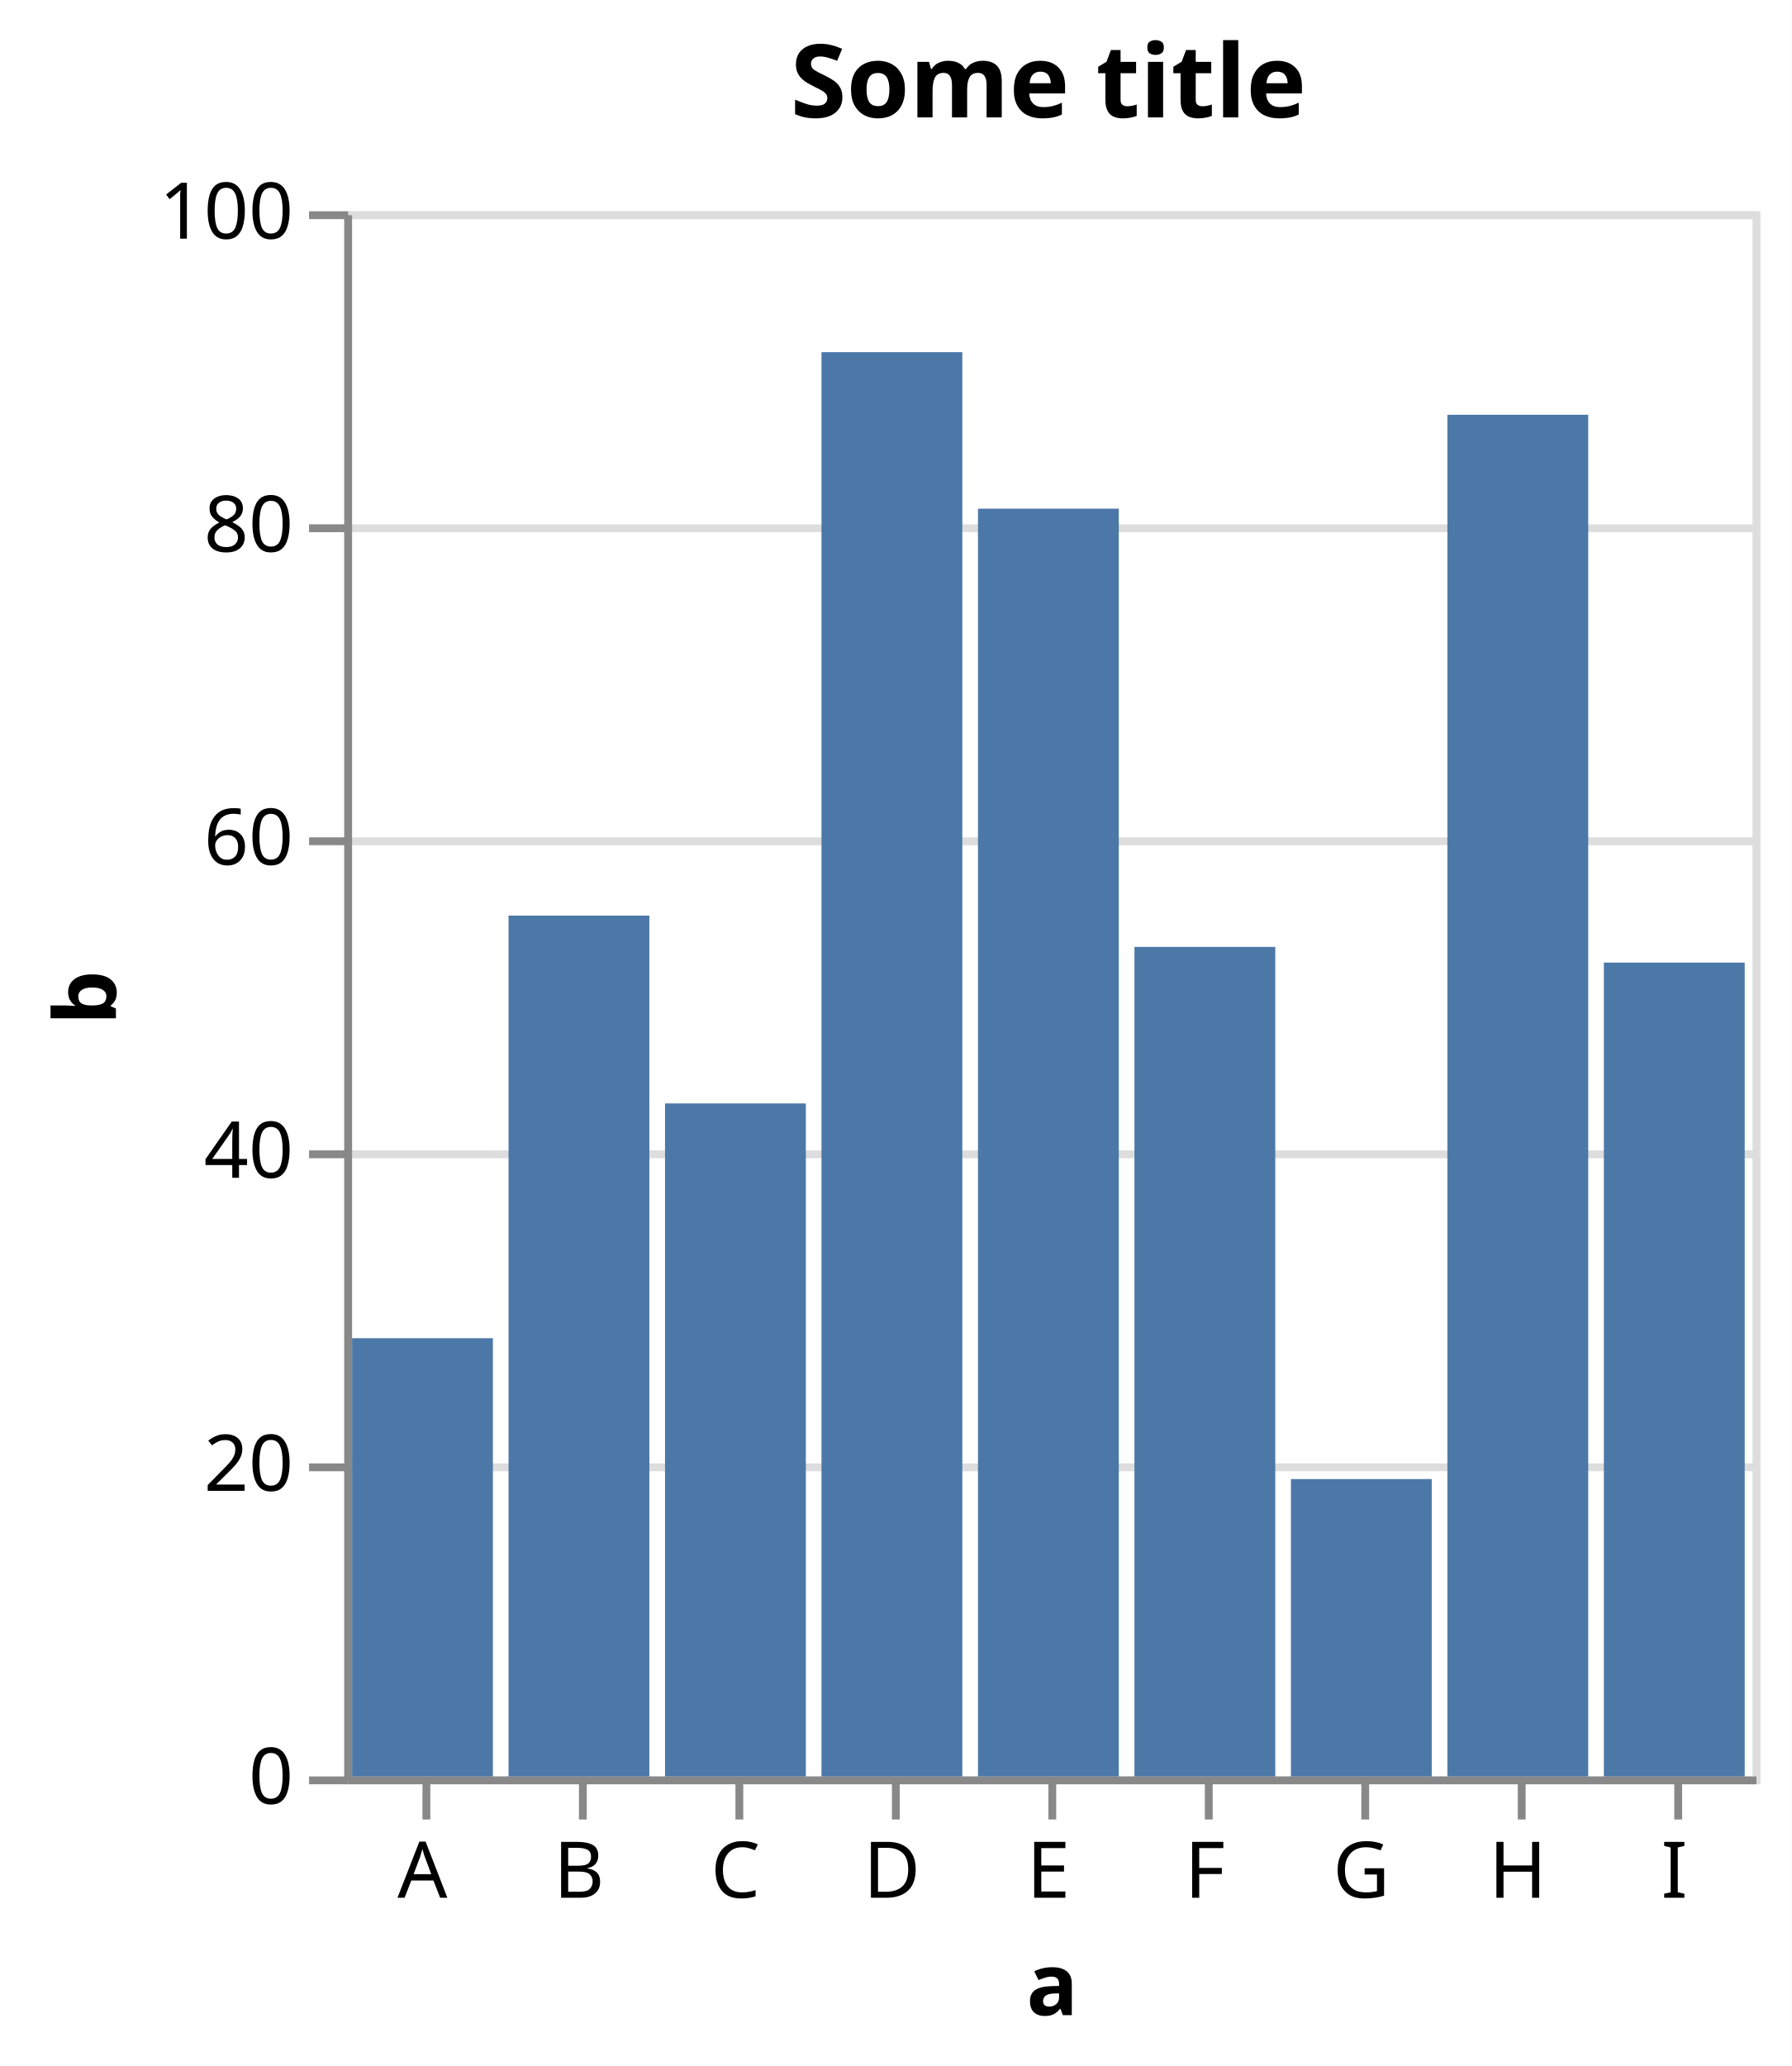
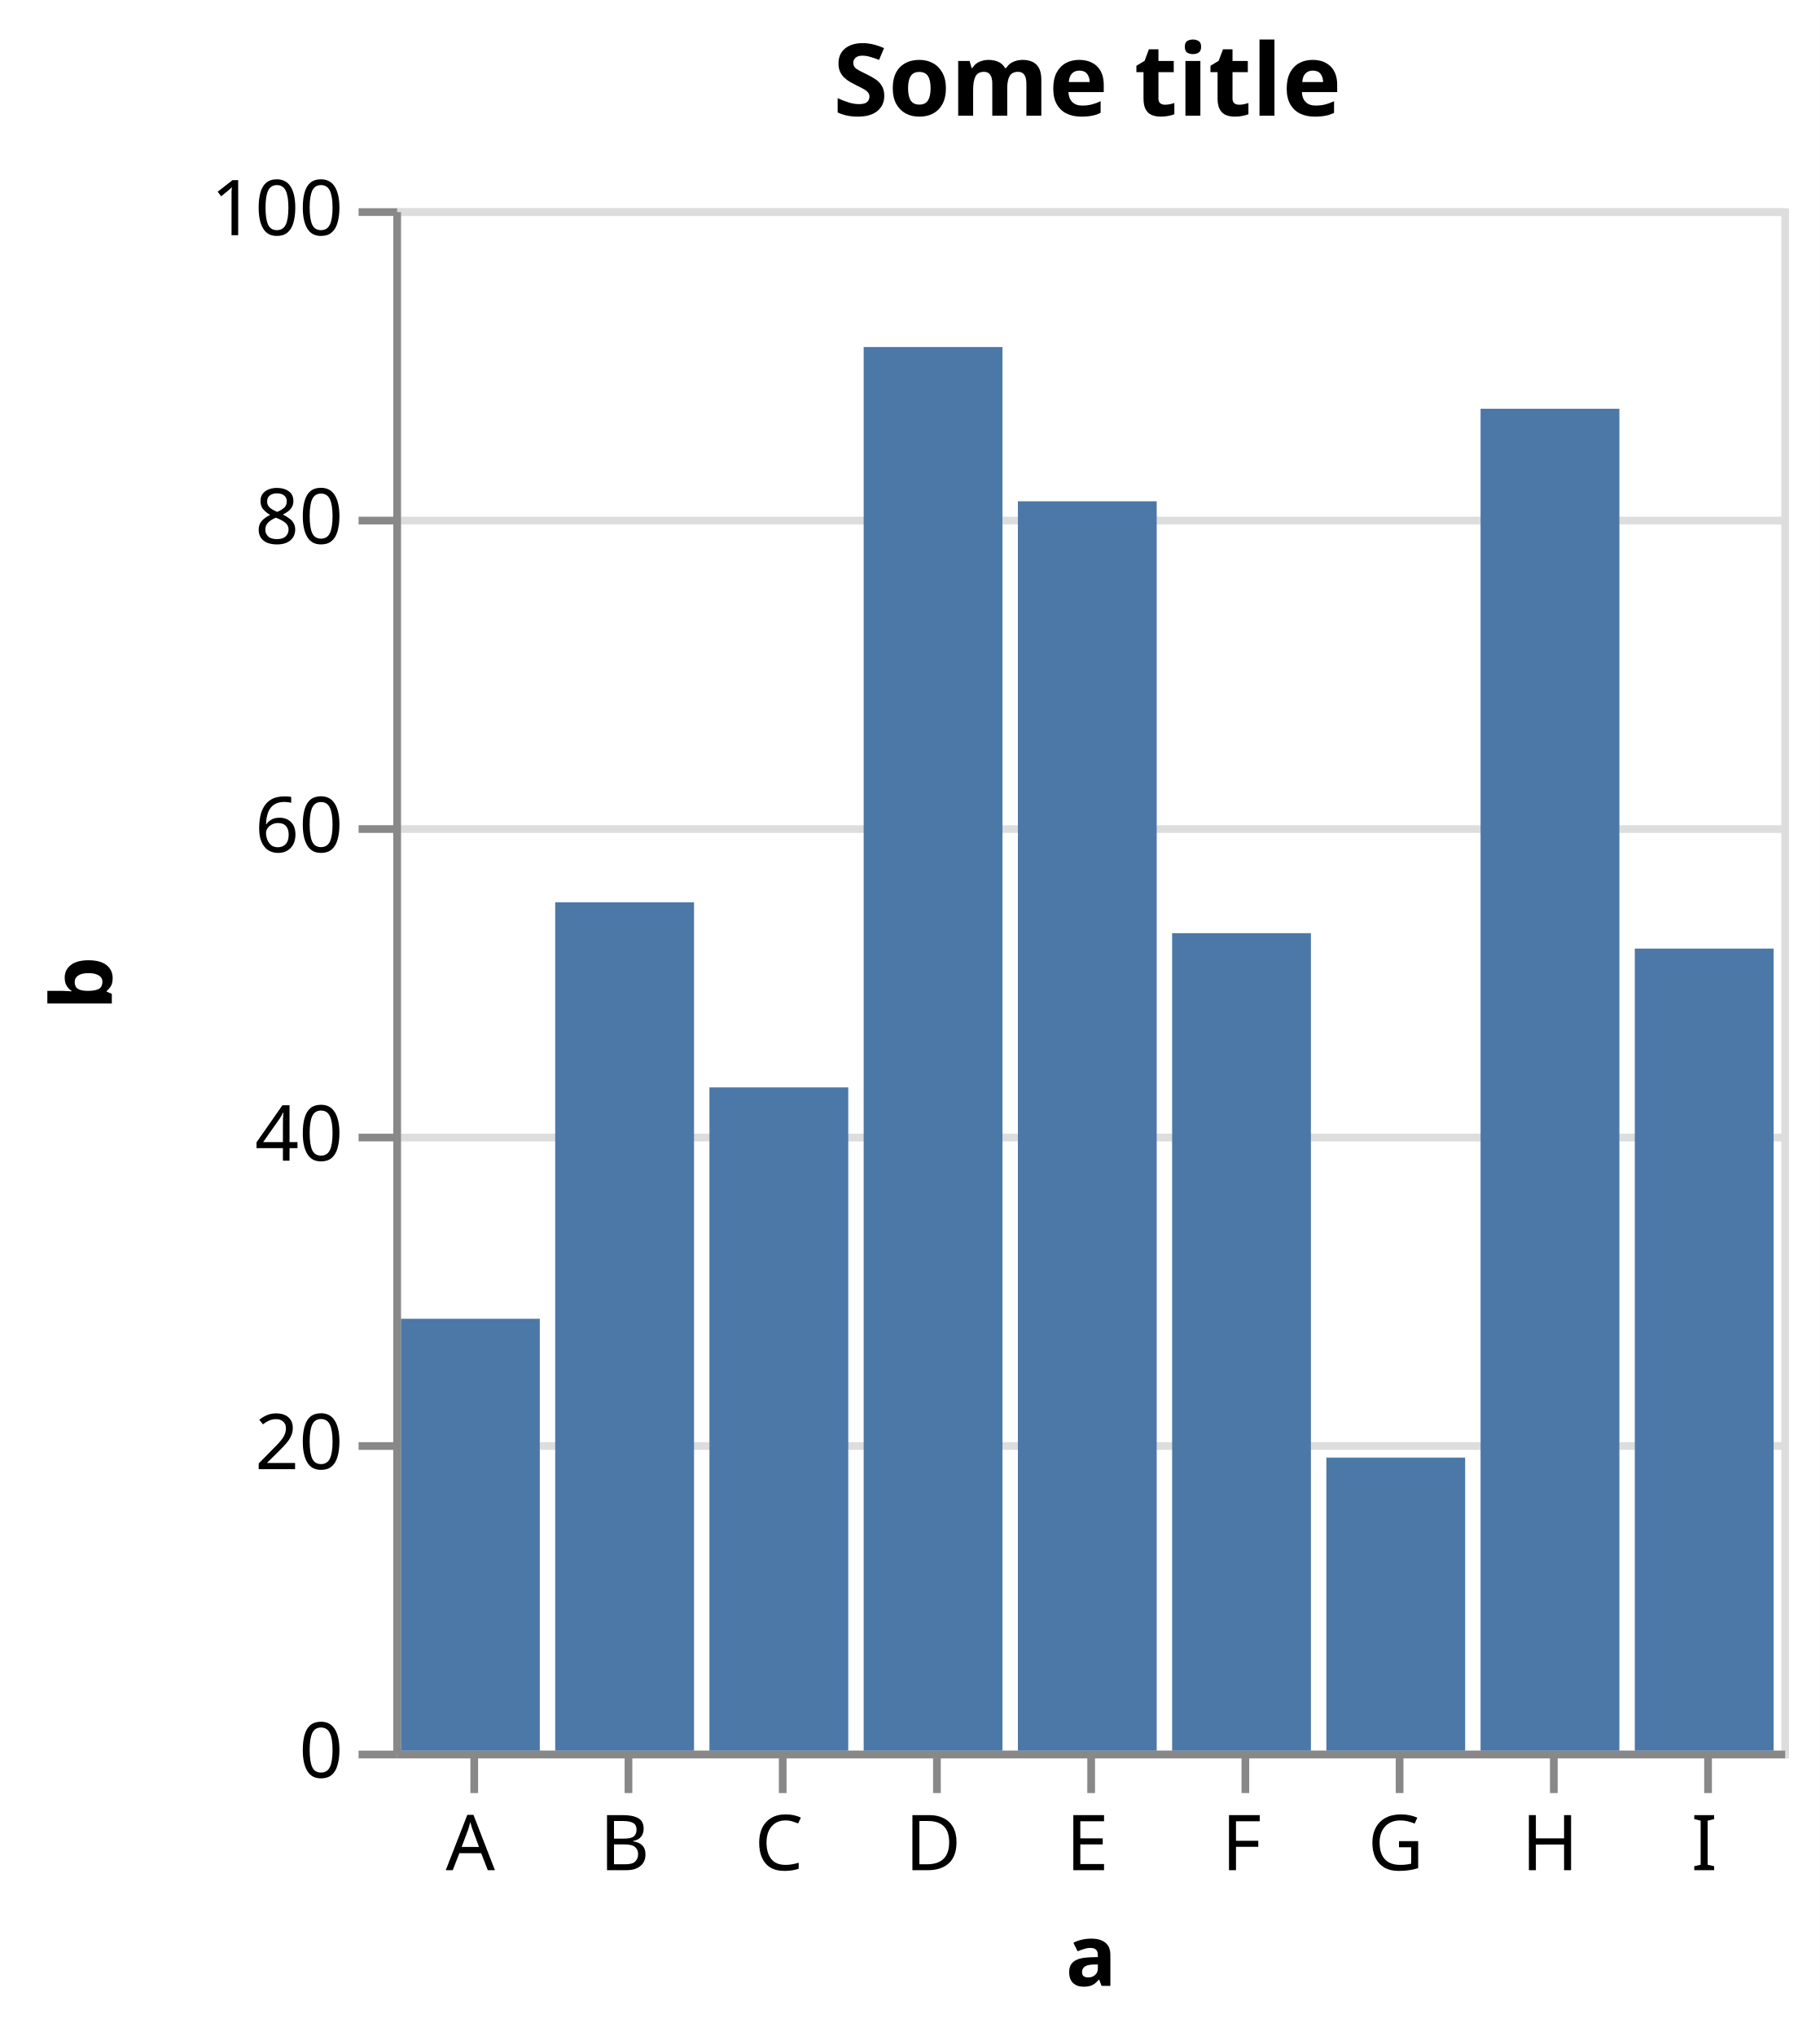
- <svg xmlns="http://www.w3.org/2000/svg" version="1.1" class="marks" width="229" height="264" viewBox="0 0 229 264">
-   <rect width="229" height="264" fill="white" />
-   <g fill="none" stroke-miterlimit="10" transform="translate(44,27)">
+ <svg xmlns="http://www.w3.org/2000/svg" version="1.1" class="marks" width="236" height="264" viewBox="0 0 236 264">
+   <rect width="236" height="264" fill="white" />
+   <g fill="none" stroke-miterlimit="10" transform="translate(51,27)">
    <g class="mark-group role-frame root" role="graphics-object" aria-roledescription="group mark container">
      <g transform="translate(0,0)">
        <path class="background" aria-hidden="true" d="M0.5,0.5h180v200h-180Z" stroke="#ddd" />
        <g>
          <g class="mark-group role-axis" aria-hidden="true">
            <g transform="translate(0.5,0.5)">
              <path class="background" aria-hidden="true" d="M0,0h0v0h0Z" pointer-events="none" />
              <g>
                <g class="mark-rule role-axis-grid" pointer-events="none">
                  <line transform="translate(0,200)" x2="180" y2="0" stroke="#ddd" stroke-width="1" opacity="1" />
                  <line transform="translate(0,160)" x2="180" y2="0" stroke="#ddd" stroke-width="1" opacity="1" />
                  <line transform="translate(0,120)" x2="180" y2="0" stroke="#ddd" stroke-width="1" opacity="1" />
                  <line transform="translate(0,80)" x2="180" y2="0" stroke="#ddd" stroke-width="1" opacity="1" />
                  <line transform="translate(0,40)" x2="180" y2="0" stroke="#ddd" stroke-width="1" opacity="1" />
                  <line transform="translate(0,0)" x2="180" y2="0" stroke="#ddd" stroke-width="1" opacity="1" />
                </g>
              </g>
              <path class="foreground" aria-hidden="true" d="" pointer-events="none" display="none" />
            </g>
          </g>
          <g class="mark-group role-axis" role="graphics-symbol" aria-roledescription="axis" aria-label="X-axis titled 'a' for a discrete scale with 9 values: A, B, C, D, E, ending with I">
            <g transform="translate(0.5,200.5)">
              <path class="background" aria-hidden="true" d="M0,0h0v0h0Z" pointer-events="none" />
              <g>
                <g class="mark-rule role-axis-tick" pointer-events="none">
                  <line transform="translate(10,0)" x2="0" y2="5" stroke="#888" stroke-width="1" opacity="1" />
                  <line transform="translate(30,0)" x2="0" y2="5" stroke="#888" stroke-width="1" opacity="1" />
                  <line transform="translate(50,0)" x2="0" y2="5" stroke="#888" stroke-width="1" opacity="1" />
                  <line transform="translate(70,0)" x2="0" y2="5" stroke="#888" stroke-width="1" opacity="1" />
                  <line transform="translate(90,0)" x2="0" y2="5" stroke="#888" stroke-width="1" opacity="1" />
                  <line transform="translate(110,0)" x2="0" y2="5" stroke="#888" stroke-width="1" opacity="1" />
                  <line transform="translate(130,0)" x2="0" y2="5" stroke="#888" stroke-width="1" opacity="1" />
                  <line transform="translate(150,0)" x2="0" y2="5" stroke="#888" stroke-width="1" opacity="1" />
                  <line transform="translate(170,0)" x2="0" y2="5" stroke="#888" stroke-width="1" opacity="1" />
                </g>
                <g class="mark-text role-axis-label" pointer-events="none">
                  <text text-anchor="middle" transform="translate(9.5,15)" font-family="sans-serif" font-size="10px" fill="#000" opacity="1">A</text>
                  <text text-anchor="middle" transform="translate(29.5,15)" font-family="sans-serif" font-size="10px" fill="#000" opacity="1">B</text>
                  <text text-anchor="middle" transform="translate(49.5,15)" font-family="sans-serif" font-size="10px" fill="#000" opacity="1">C</text>
                  <text text-anchor="middle" transform="translate(69.5,15)" font-family="sans-serif" font-size="10px" fill="#000" opacity="1">D</text>
                  <text text-anchor="middle" transform="translate(89.5,15)" font-family="sans-serif" font-size="10px" fill="#000" opacity="1">E</text>
                  <text text-anchor="middle" transform="translate(109.5,15)" font-family="sans-serif" font-size="10px" fill="#000" opacity="1">F</text>
                  <text text-anchor="middle" transform="translate(129.5,15)" font-family="sans-serif" font-size="10px" fill="#000" opacity="1">G</text>
                  <text text-anchor="middle" transform="translate(149.5,15)" font-family="sans-serif" font-size="10px" fill="#000" opacity="1">H</text>
                  <text text-anchor="middle" transform="translate(169.5,15)" font-family="sans-serif" font-size="10px" fill="#000" opacity="1">I</text>
                </g>
                <g class="mark-rule role-axis-domain" pointer-events="none">
                  <line transform="translate(0,0)" x2="180" y2="0" stroke="#888" stroke-width="1" opacity="1" />
                </g>
                <g class="mark-text role-axis-title" pointer-events="none">
                  <text text-anchor="middle" transform="translate(90,30)" font-family="sans-serif" font-size="11px" font-weight="bold" fill="#000" opacity="1">a</text>
                </g>
              </g>
              <path class="foreground" aria-hidden="true" d="" pointer-events="none" display="none" />
            </g>
          </g>
          <g class="mark-group role-axis" role="graphics-symbol" aria-roledescription="axis" aria-label="Y-axis titled 'b' for a linear scale with values from 0 to 100">
            <g transform="translate(0.5,0.5)">
              <path class="background" aria-hidden="true" d="M0,0h0v0h0Z" pointer-events="none" />
              <g>
                <g class="mark-rule role-axis-tick" pointer-events="none">
                  <line transform="translate(0,200)" x2="-5" y2="0" stroke="#888" stroke-width="1" opacity="1" />
                  <line transform="translate(0,160)" x2="-5" y2="0" stroke="#888" stroke-width="1" opacity="1" />
                  <line transform="translate(0,120)" x2="-5" y2="0" stroke="#888" stroke-width="1" opacity="1" />
                  <line transform="translate(0,80)" x2="-5" y2="0" stroke="#888" stroke-width="1" opacity="1" />
                  <line transform="translate(0,40)" x2="-5" y2="0" stroke="#888" stroke-width="1" opacity="1" />
                  <line transform="translate(0,0)" x2="-5" y2="0" stroke="#888" stroke-width="1" opacity="1" />
                </g>
                <g class="mark-text role-axis-label" pointer-events="none">
                  <text text-anchor="end" transform="translate(-7,203)" font-family="sans-serif" font-size="10px" fill="#000" opacity="1">0</text>
                  <text text-anchor="end" transform="translate(-7,163)" font-family="sans-serif" font-size="10px" fill="#000" opacity="1">20</text>
                  <text text-anchor="end" transform="translate(-7,123)" font-family="sans-serif" font-size="10px" fill="#000" opacity="1">40</text>
                  <text text-anchor="end" transform="translate(-7,83)" font-family="sans-serif" font-size="10px" fill="#000" opacity="1">60</text>
                  <text text-anchor="end" transform="translate(-7,43)" font-family="sans-serif" font-size="10px" fill="#000" opacity="1">80</text>
                  <text text-anchor="end" transform="translate(-7,3)" font-family="sans-serif" font-size="10px" fill="#000" opacity="1">100</text>
                </g>
                <g class="mark-rule role-axis-domain" pointer-events="none">
                  <line transform="translate(0,200)" x2="0" y2="-200" stroke="#888" stroke-width="1" opacity="1" />
                </g>
                <g class="mark-text role-axis-title" pointer-events="none">
-                   <text text-anchor="middle" transform="translate(-27.68457,100) rotate(-90) translate(0,-2)" font-family="sans-serif" font-size="11px" font-weight="bold" fill="#000" opacity="1">b</text>
+                   <text text-anchor="middle" transform="translate(-35,100) rotate(-90) translate(0,-2)" font-family="sans-serif" font-size="11px" font-weight="bold" fill="#000" opacity="1">b</text>
                </g>
              </g>
              <path class="foreground" aria-hidden="true" d="" pointer-events="none" display="none" />
            </g>
          </g>
          <g class="mark-rect role-mark marks" role="graphics-object" aria-roledescription="rect mark container">
            <path aria-label="a: A; b: 28" role="graphics-symbol" aria-roledescription="bar" d="M1,144h18v56h-18Z" fill="#4c78a8" />
            <path aria-label="a: B; b: 55" role="graphics-symbol" aria-roledescription="bar" d="M21,90h18v110h-18Z" fill="#4c78a8" />
            <path aria-label="a: C; b: 43" role="graphics-symbol" aria-roledescription="bar" d="M41,114h18v86h-18Z" fill="#4c78a8" />
            <path aria-label="a: D; b: 91" role="graphics-symbol" aria-roledescription="bar" d="M61,18h18v182h-18Z" fill="#4c78a8" />
            <path aria-label="a: E; b: 81" role="graphics-symbol" aria-roledescription="bar" d="M81,38h18v162h-18Z" fill="#4c78a8" />
            <path aria-label="a: F; b: 53" role="graphics-symbol" aria-roledescription="bar" d="M101,94h18v106h-18Z" fill="#4c78a8" />
            <path aria-label="a: G; b: 19" role="graphics-symbol" aria-roledescription="bar" d="M121,162h18v38h-18Z" fill="#4c78a8" />
            <path aria-label="a: H; b: 87" role="graphics-symbol" aria-roledescription="bar" d="M141,26h18v174h-18Z" fill="#4c78a8" />
            <path aria-label="a: I; b: 52" role="graphics-symbol" aria-roledescription="bar" d="M161,96h18v104h-18Z" fill="#4c78a8" />
          </g>
          <g class="mark-group role-title">
            <g transform="translate(90,-22)">
              <path class="background" aria-hidden="true" d="M0,0h0v0h0Z" pointer-events="none" />
              <g>
                <g class="mark-text role-title-text" role="graphics-symbol" aria-roledescription="title" aria-label="Title text 'Some title'" pointer-events="none">
                  <text text-anchor="middle" transform="translate(0,10)" font-family="sans-serif" font-size="13px" font-weight="600" fill="#000" opacity="1">Some title</text>
                </g>
              </g>
              <path class="foreground" aria-hidden="true" d="" pointer-events="none" display="none" />
            </g>
          </g>
        </g>
        <path class="foreground" aria-hidden="true" d="" display="none" />
      </g>
    </g>
  </g>
</svg>
